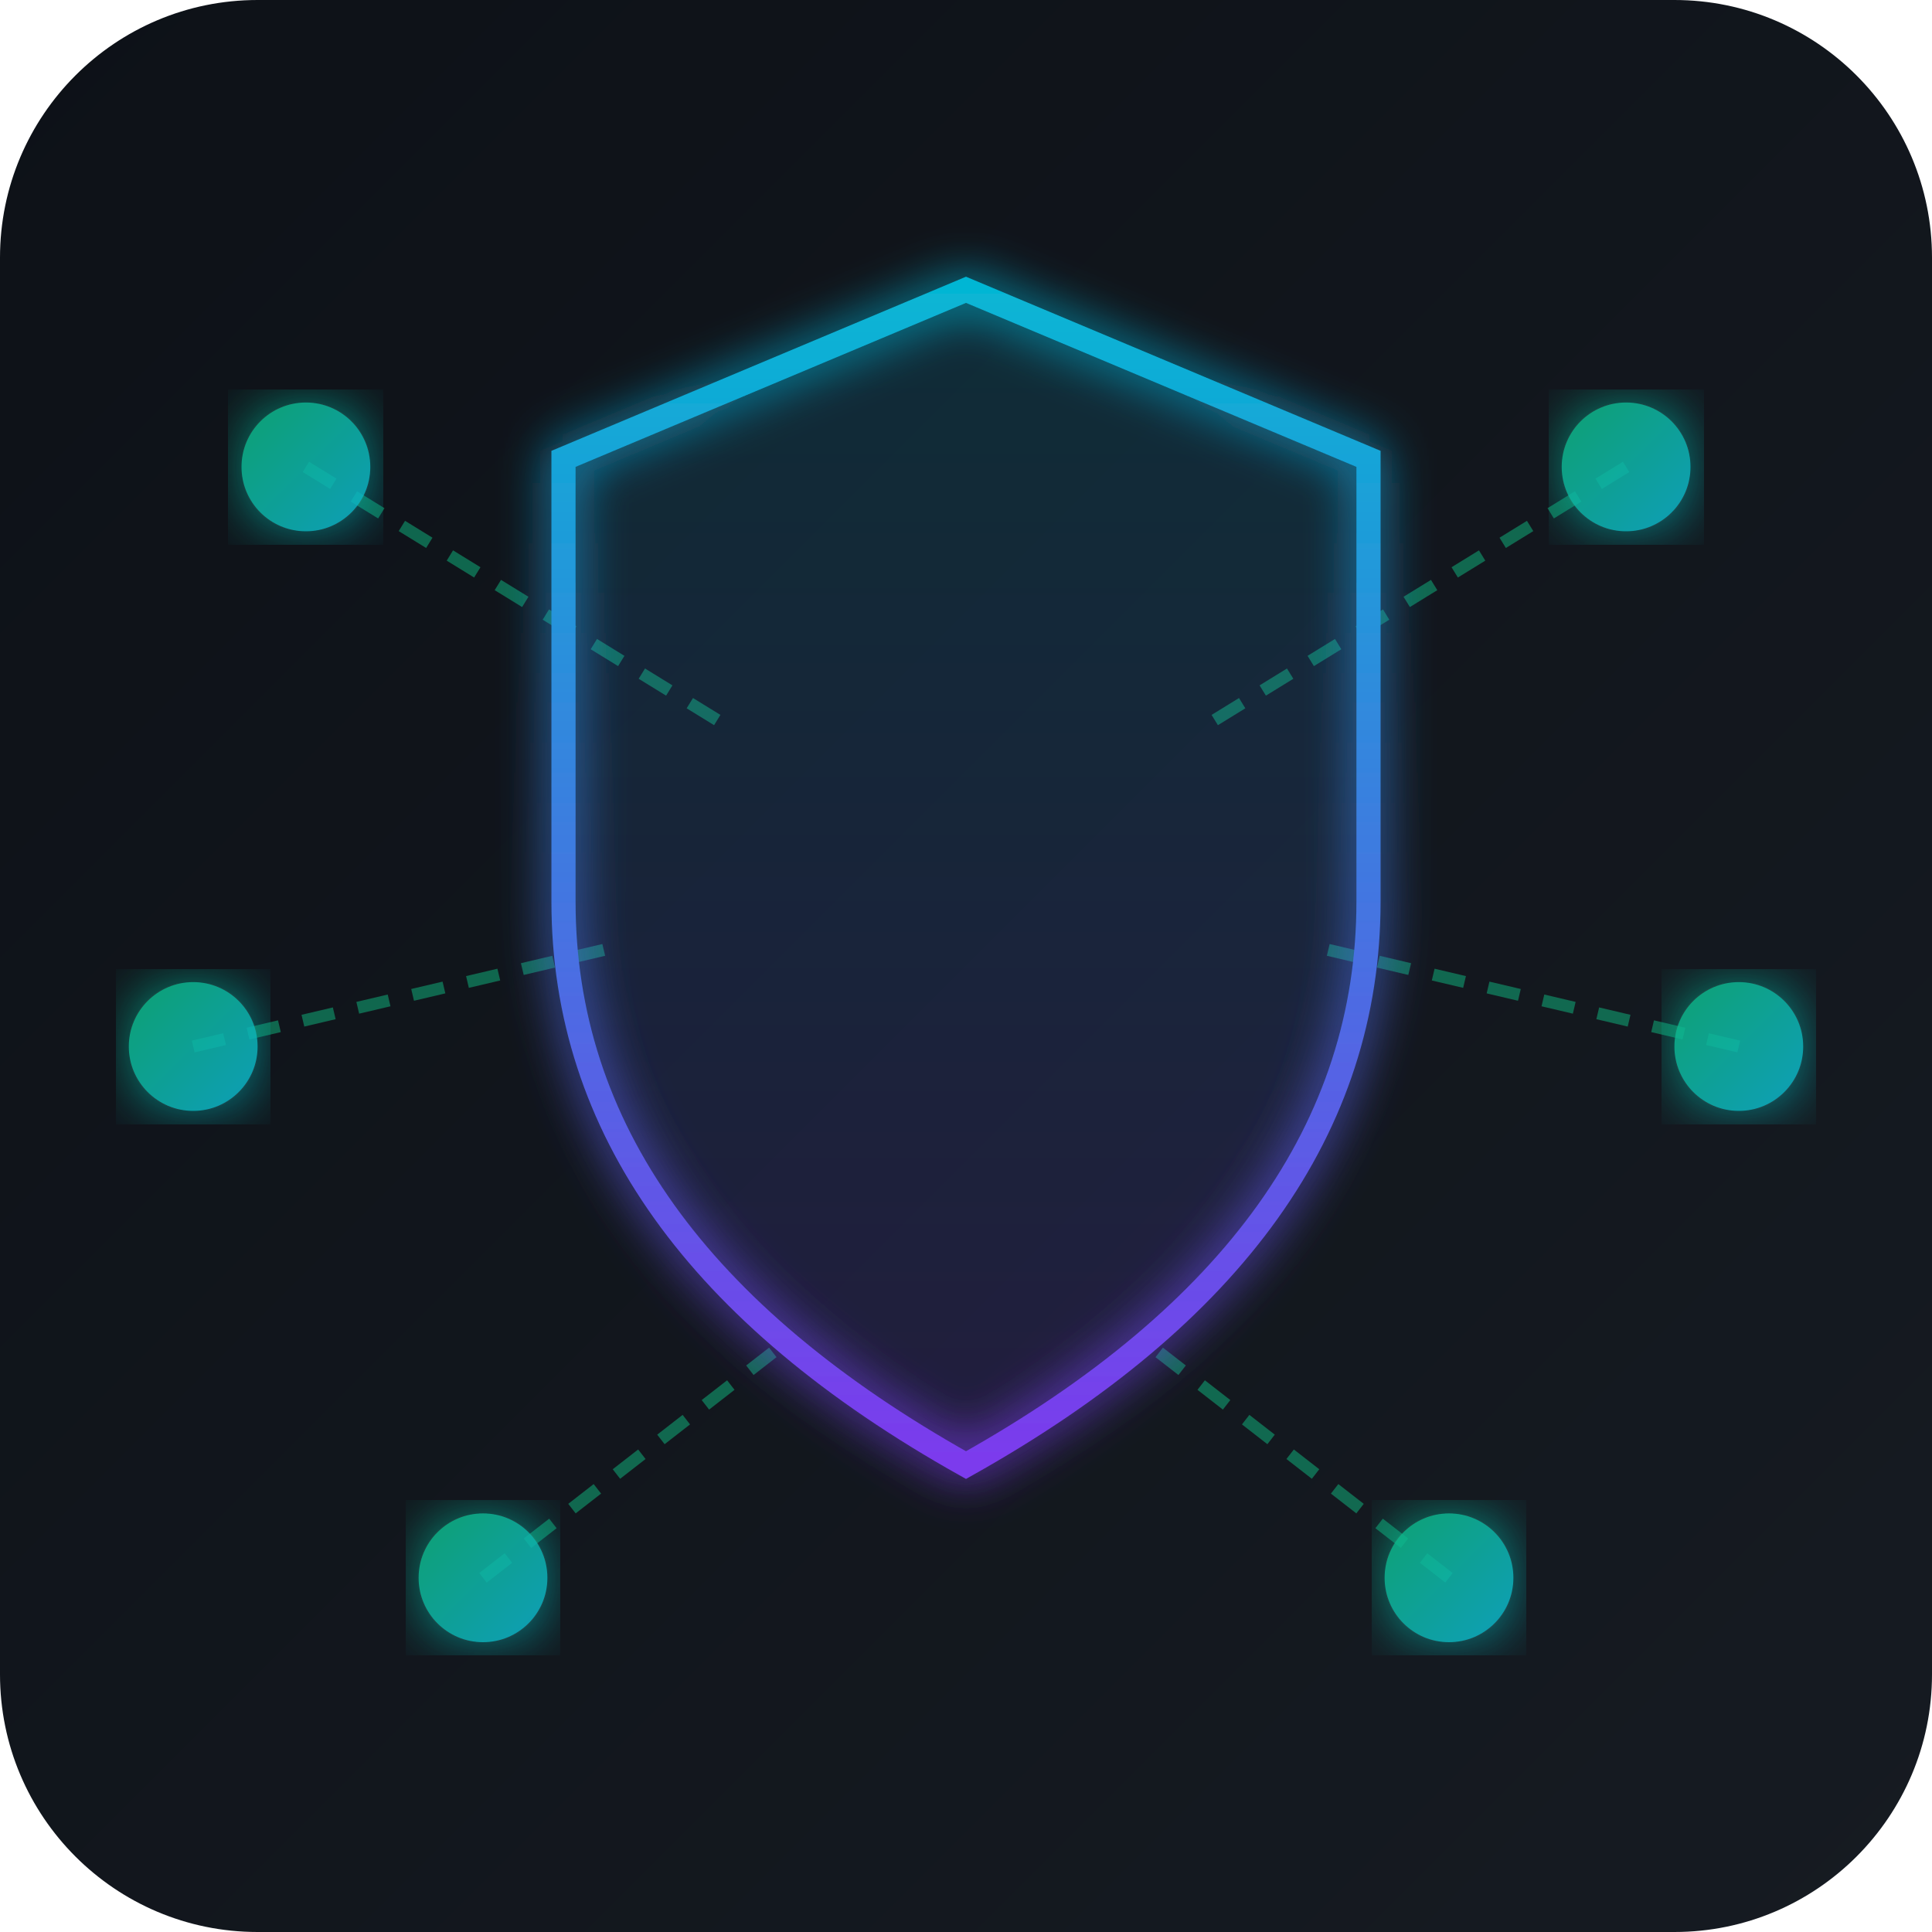
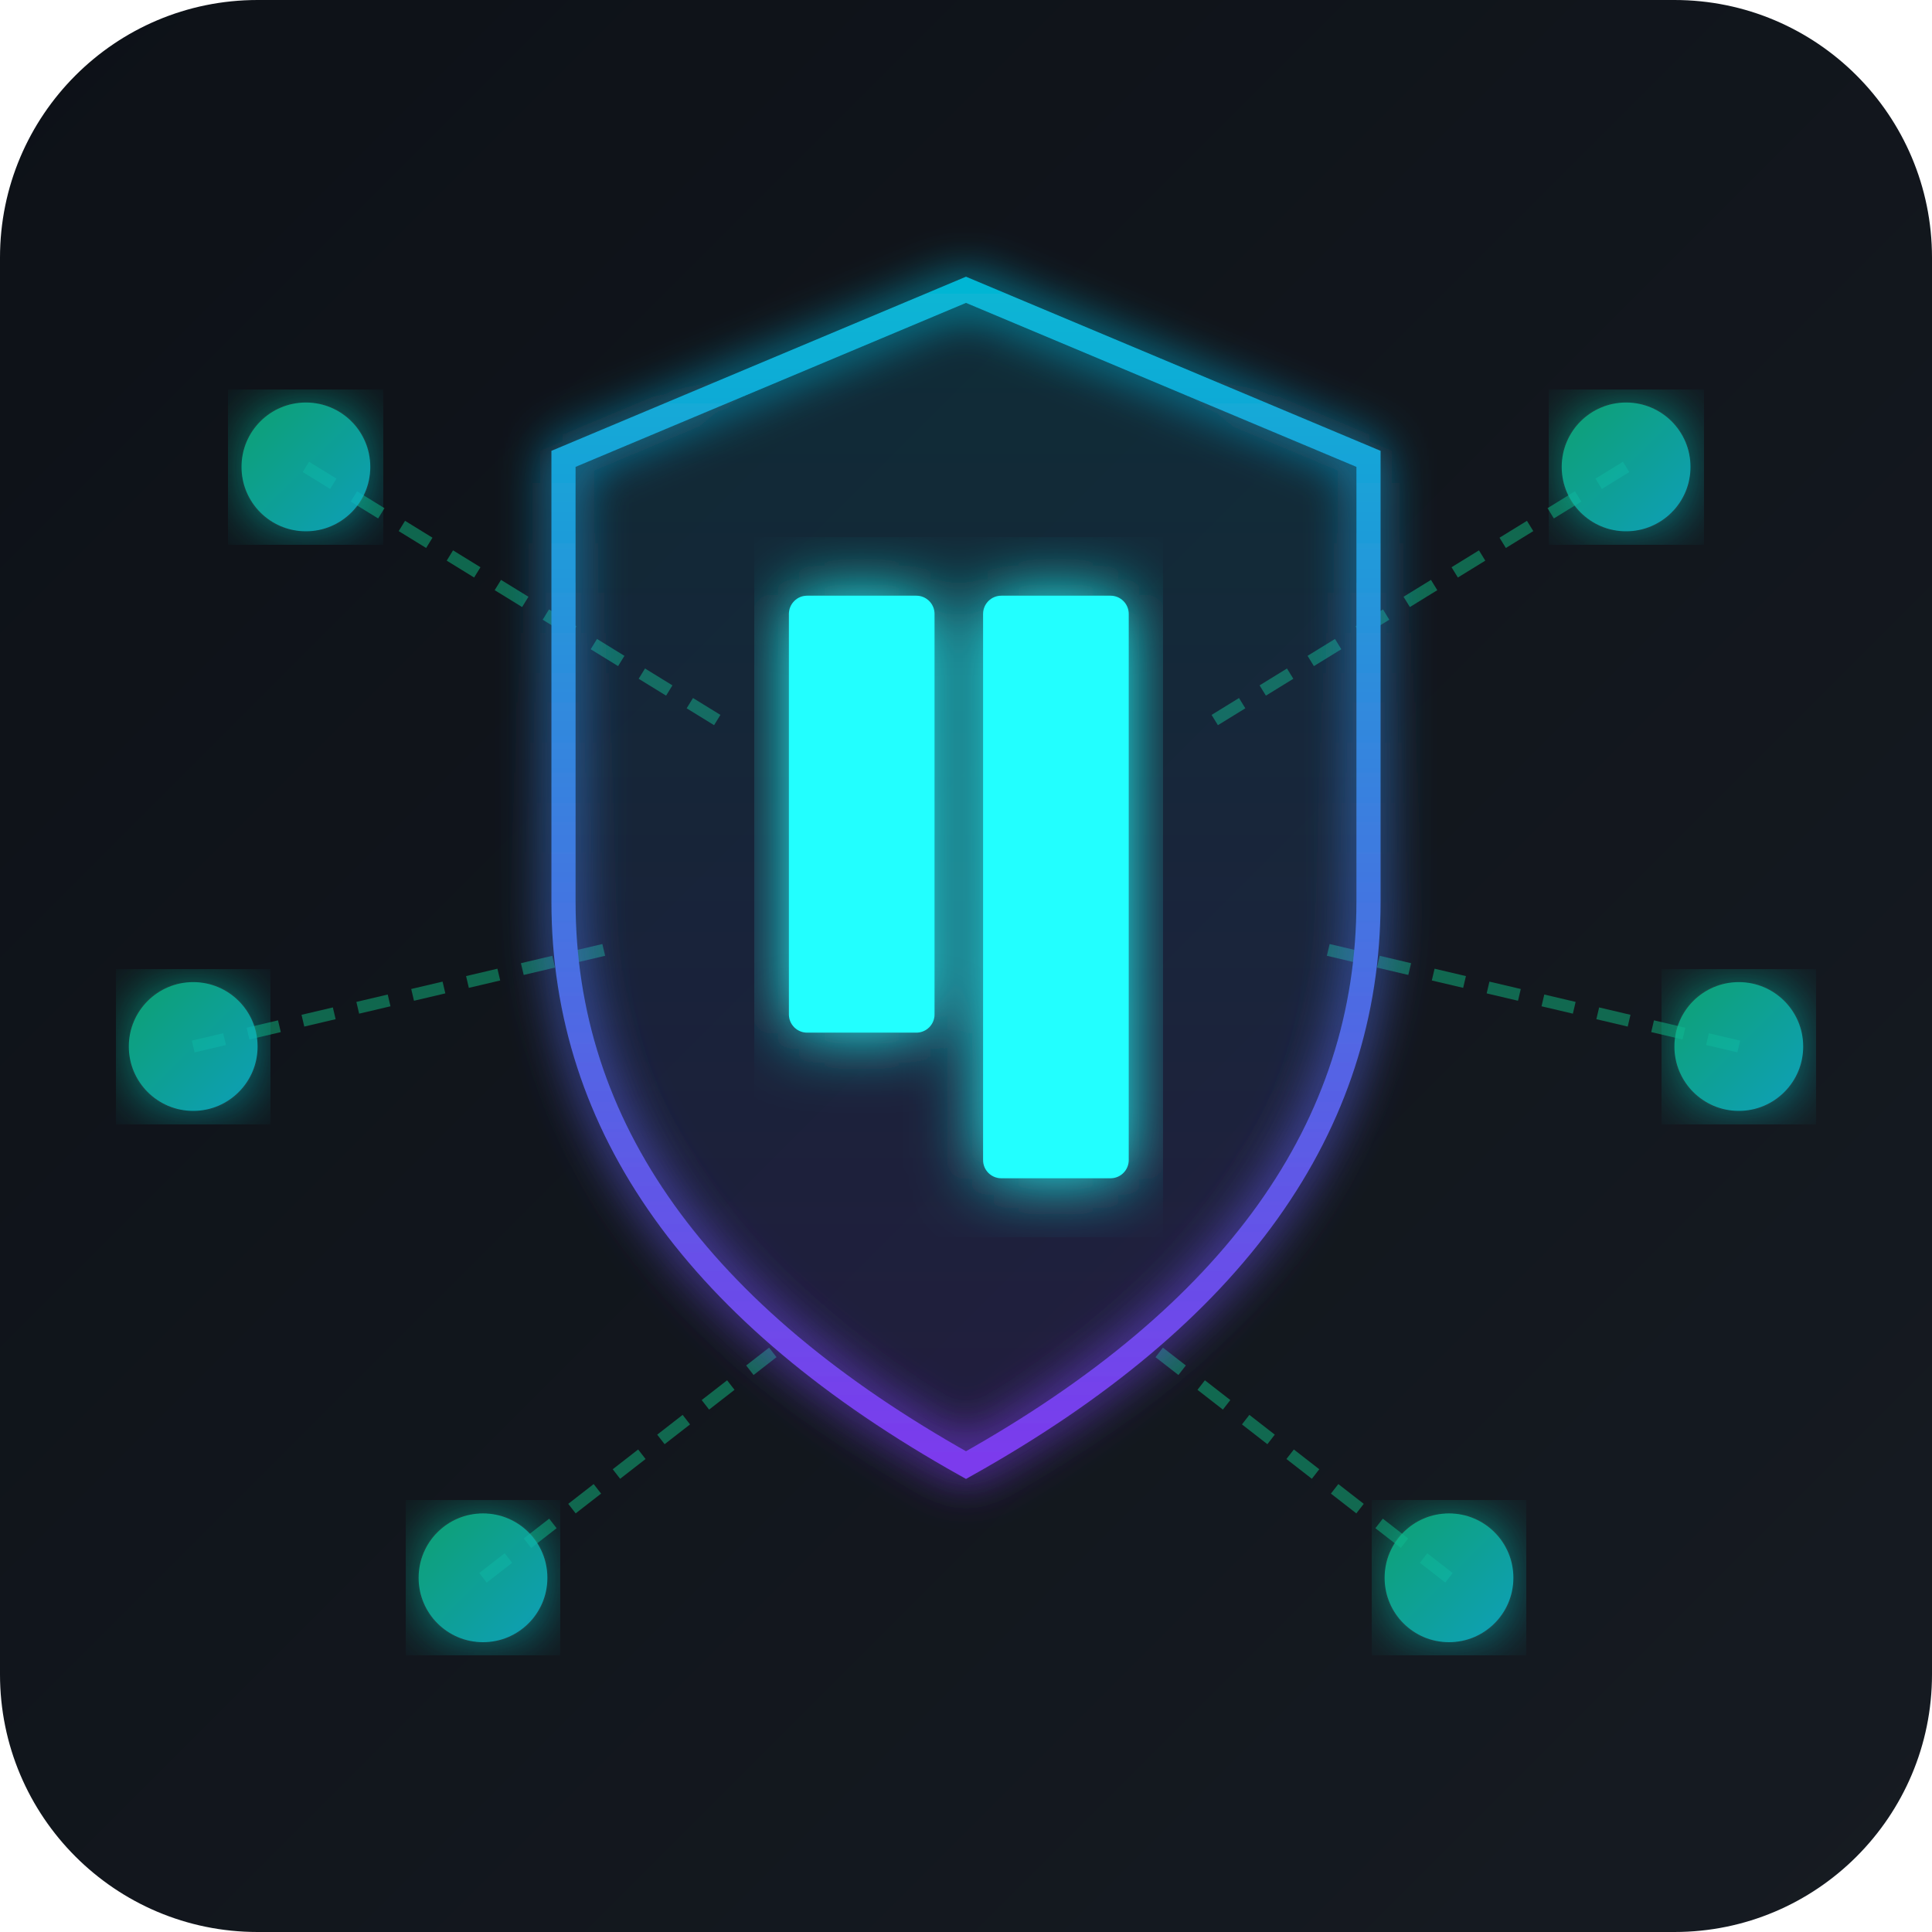
<svg xmlns="http://www.w3.org/2000/svg" viewBox="0 0 240 240" width="240" height="240">
  <defs>
    <linearGradient id="bg-grad-n" x1="0" y1="0" x2="1" y2="1">
      <stop offset="0%" stop-color="#0d1117" />
      <stop offset="100%" stop-color="#161b22" />
    </linearGradient>
    <linearGradient id="shield-grad-n" x1="0" y1="0" x2="0" y2="1">
      <stop offset="0%" stop-color="#06b6d4" />
      <stop offset="100%" stop-color="#7c3aed" />
    </linearGradient>
    <linearGradient id="node-grad" x1="0" y1="0" x2="1" y2="1">
      <stop offset="0%" stop-color="#10b981" />
      <stop offset="100%" stop-color="#06b6d4" />
    </linearGradient>
    <filter id="glow-n">
      <feGaussianBlur stdDeviation="3" result="blur" />
      <feMerge>
        <feMergeNode in="blur" />
        <feMergeNode in="SourceGraphic" />
      </feMerge>
    </filter>
    <filter id="node-glow">
      <feGaussianBlur stdDeviation="4" result="blur" />
      <feMerge>
        <feMergeNode in="blur" />
        <feMergeNode in="SourceGraphic" />
      </feMerge>
    </filter>
  </defs>
  <rect width="240" height="240" rx="32" fill="url(#bg-grad-n)" />
  <line x1="38" y1="58" x2="90" y2="90" stroke="#10b981" stroke-width="1.5" opacity="0.5" stroke-dasharray="4 3" />
  <line x1="202" y1="58" x2="150" y2="90" stroke="#10b981" stroke-width="1.5" opacity="0.5" stroke-dasharray="4 3" />
  <line x1="24" y1="130" x2="75" y2="118" stroke="#10b981" stroke-width="1.5" opacity="0.5" stroke-dasharray="4 3" />
  <line x1="216" y1="130" x2="165" y2="118" stroke="#10b981" stroke-width="1.5" opacity="0.5" stroke-dasharray="4 3" />
  <line x1="60" y1="196" x2="96" y2="168" stroke="#10b981" stroke-width="1.5" opacity="0.5" stroke-dasharray="4 3" />
  <line x1="180" y1="196" x2="144" y2="168" stroke="#10b981" stroke-width="1.5" opacity="0.5" stroke-dasharray="4 3" />
  <circle cx="38" cy="58" r="8" fill="url(#node-grad)" opacity="0.85" filter="url(#node-glow)" />
  <circle cx="202" cy="58" r="8" fill="url(#node-grad)" opacity="0.85" filter="url(#node-glow)" />
  <circle cx="24" cy="130" r="8" fill="url(#node-grad)" opacity="0.85" filter="url(#node-glow)" />
  <circle cx="216" cy="130" r="8" fill="url(#node-grad)" opacity="0.85" filter="url(#node-glow)" />
  <circle cx="60" cy="196" r="8" fill="url(#node-grad)" opacity="0.85" filter="url(#node-glow)" />
  <circle cx="180" cy="196" r="8" fill="url(#node-grad)" opacity="0.85" filter="url(#node-glow)" />
  <path d="M120 36 L170 57 L170 112 Q170 154 120 182 Q70 154 70 112 L70 57 Z" fill="url(#shield-grad-n)" opacity="0.15" />
  <path d="M120 36 L170 57 L170 112 Q170 154 120 182 Q70 154 70 112 L70 57 Z" fill="none" stroke="url(#shield-grad-n)" stroke-width="3" filter="url(#glow-n)" />
+   <g transform="translate(98, 74) scale(1.4)" filter="url(#glow-n)">
+     <path fill="#23FFFF" d="M11.308 0H1.615C.723 0 0 .724 0 1.616v35.538c0 .892.723 1.616 1.615 1.616h9.693c.892 0 1.615-.724 1.615-1.616V1.616C12.923.724 12.2 0 11.308 0Z" />
+     <path fill="#23FFFF" d="M28.538 0h-9.692c-.892 0-1.616.723-1.616 1.615v48.462c0 .892.724 1.615 1.616 1.615h9.692c.892 0 1.616-.723 1.616-1.615V1.615C30.154.723 29.43 0 28.538 0Z" />
+   </g>
</svg>
